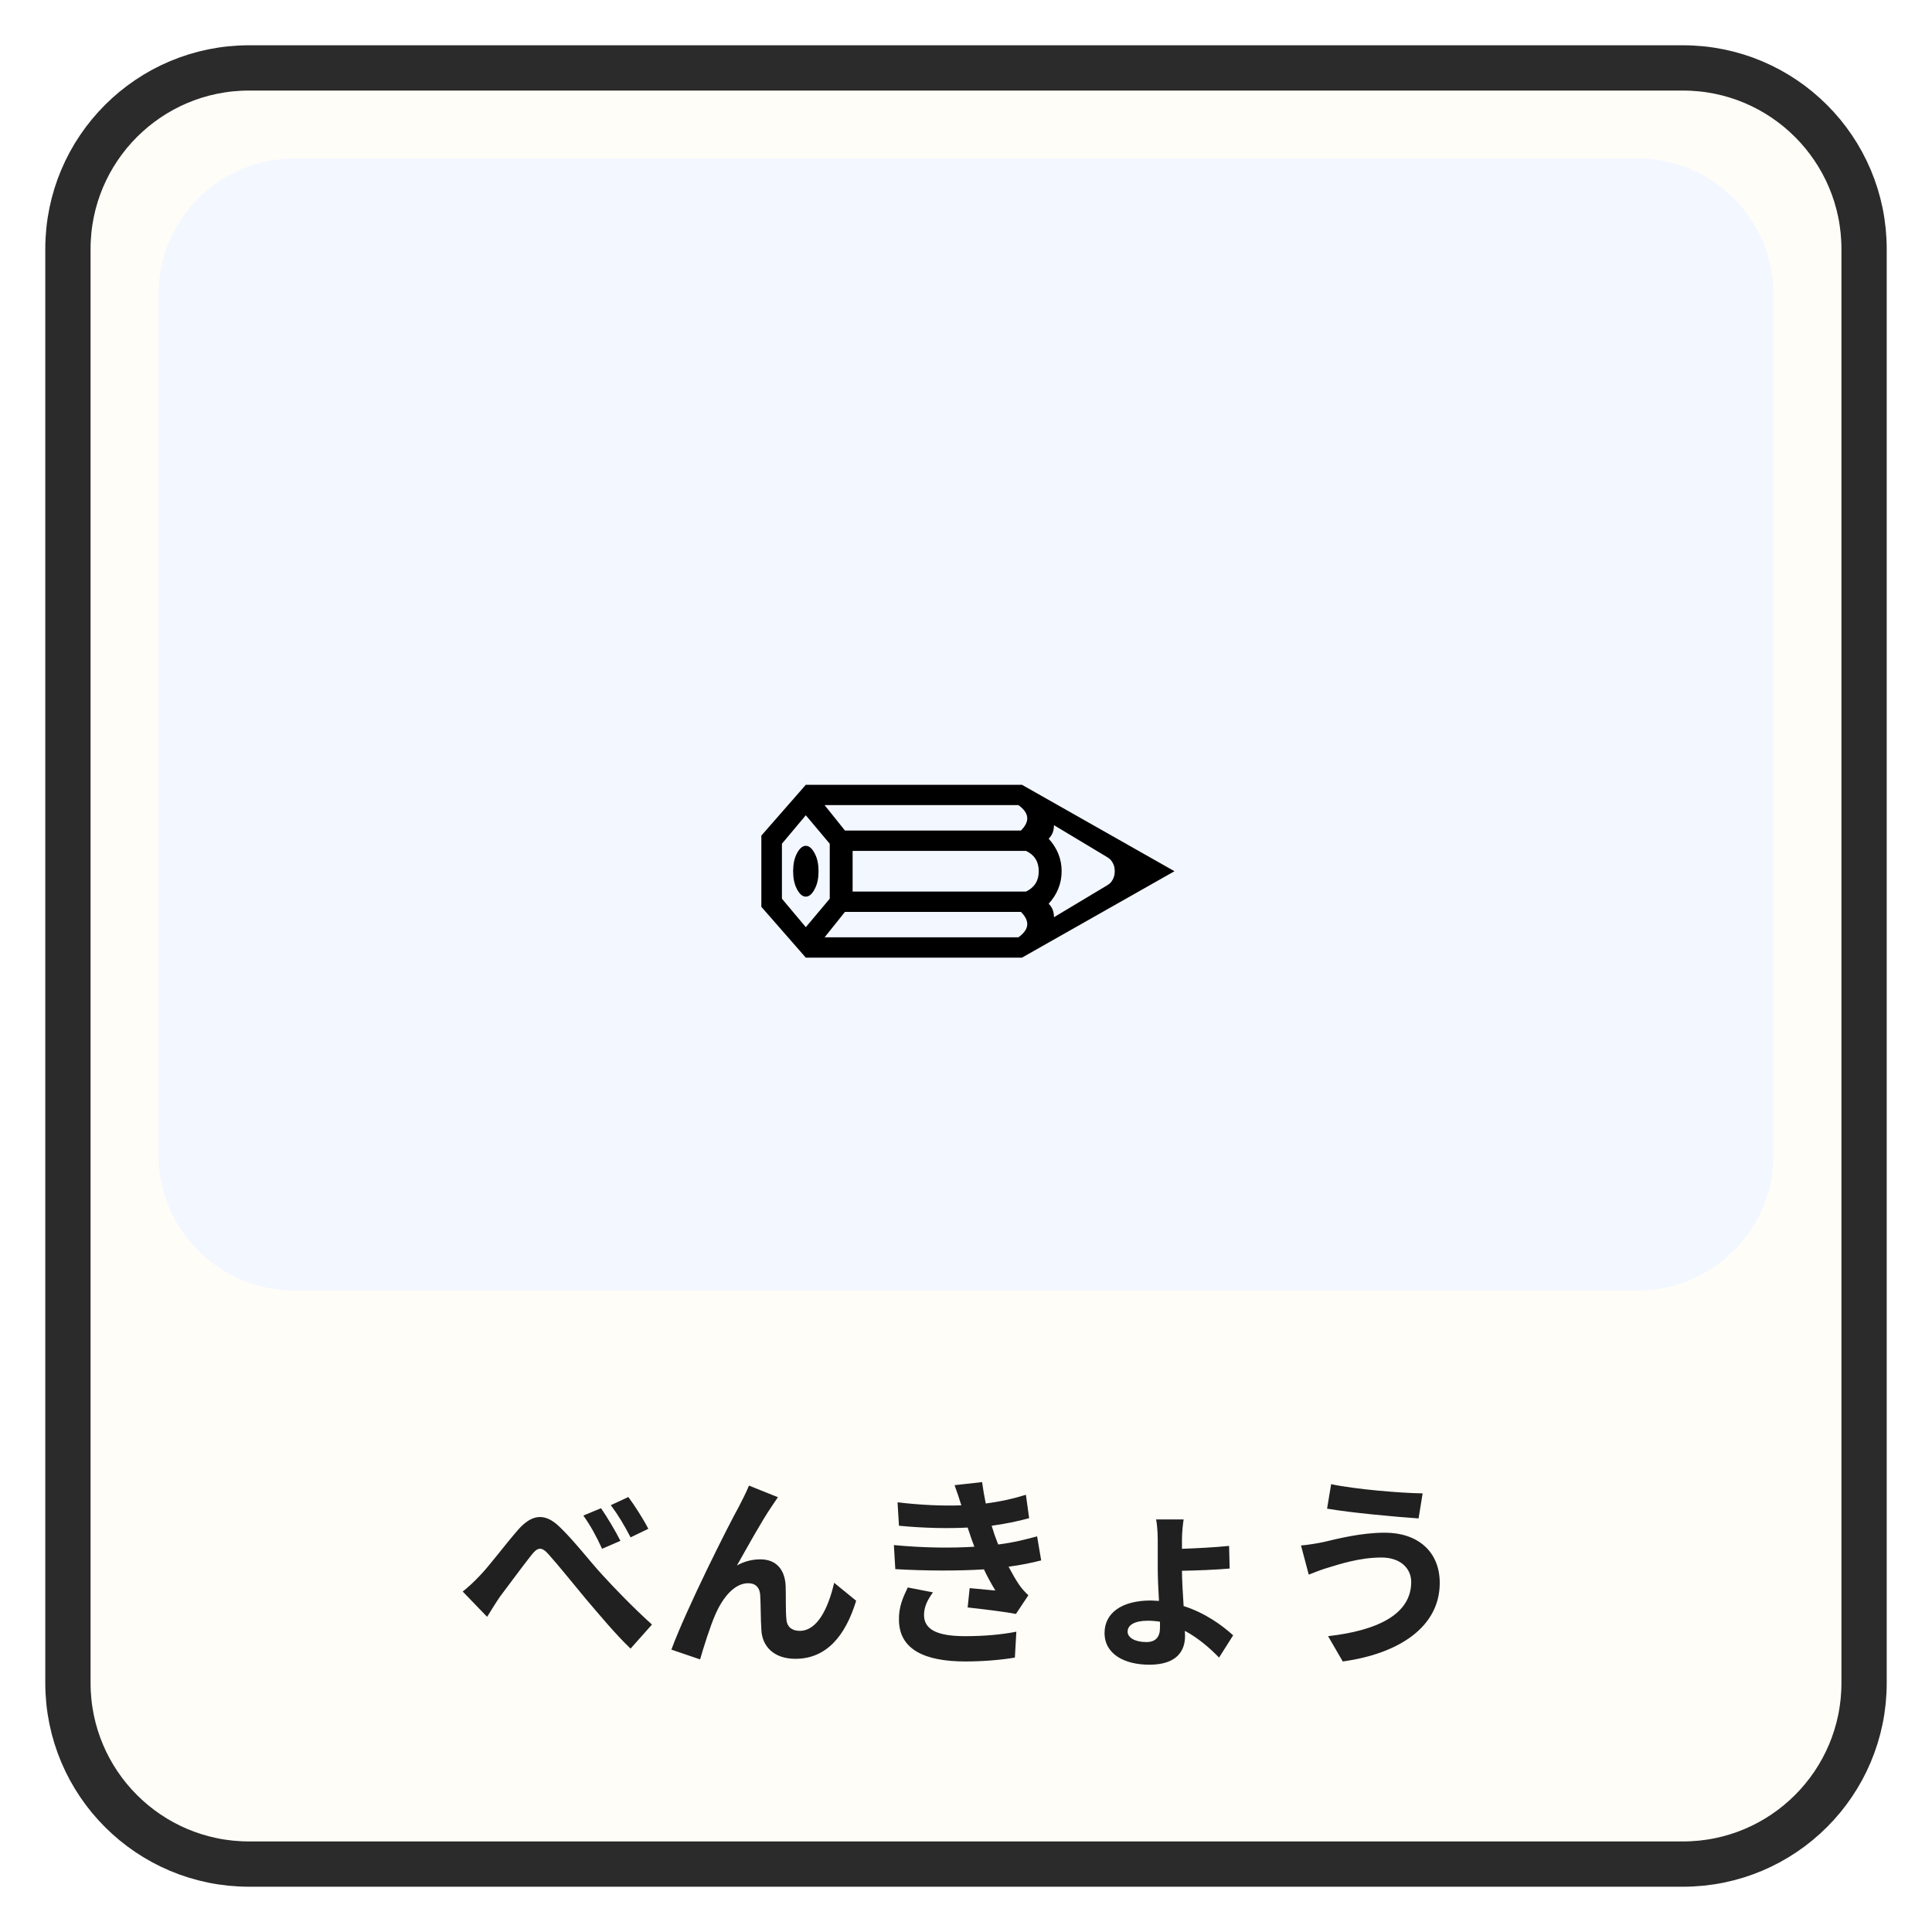
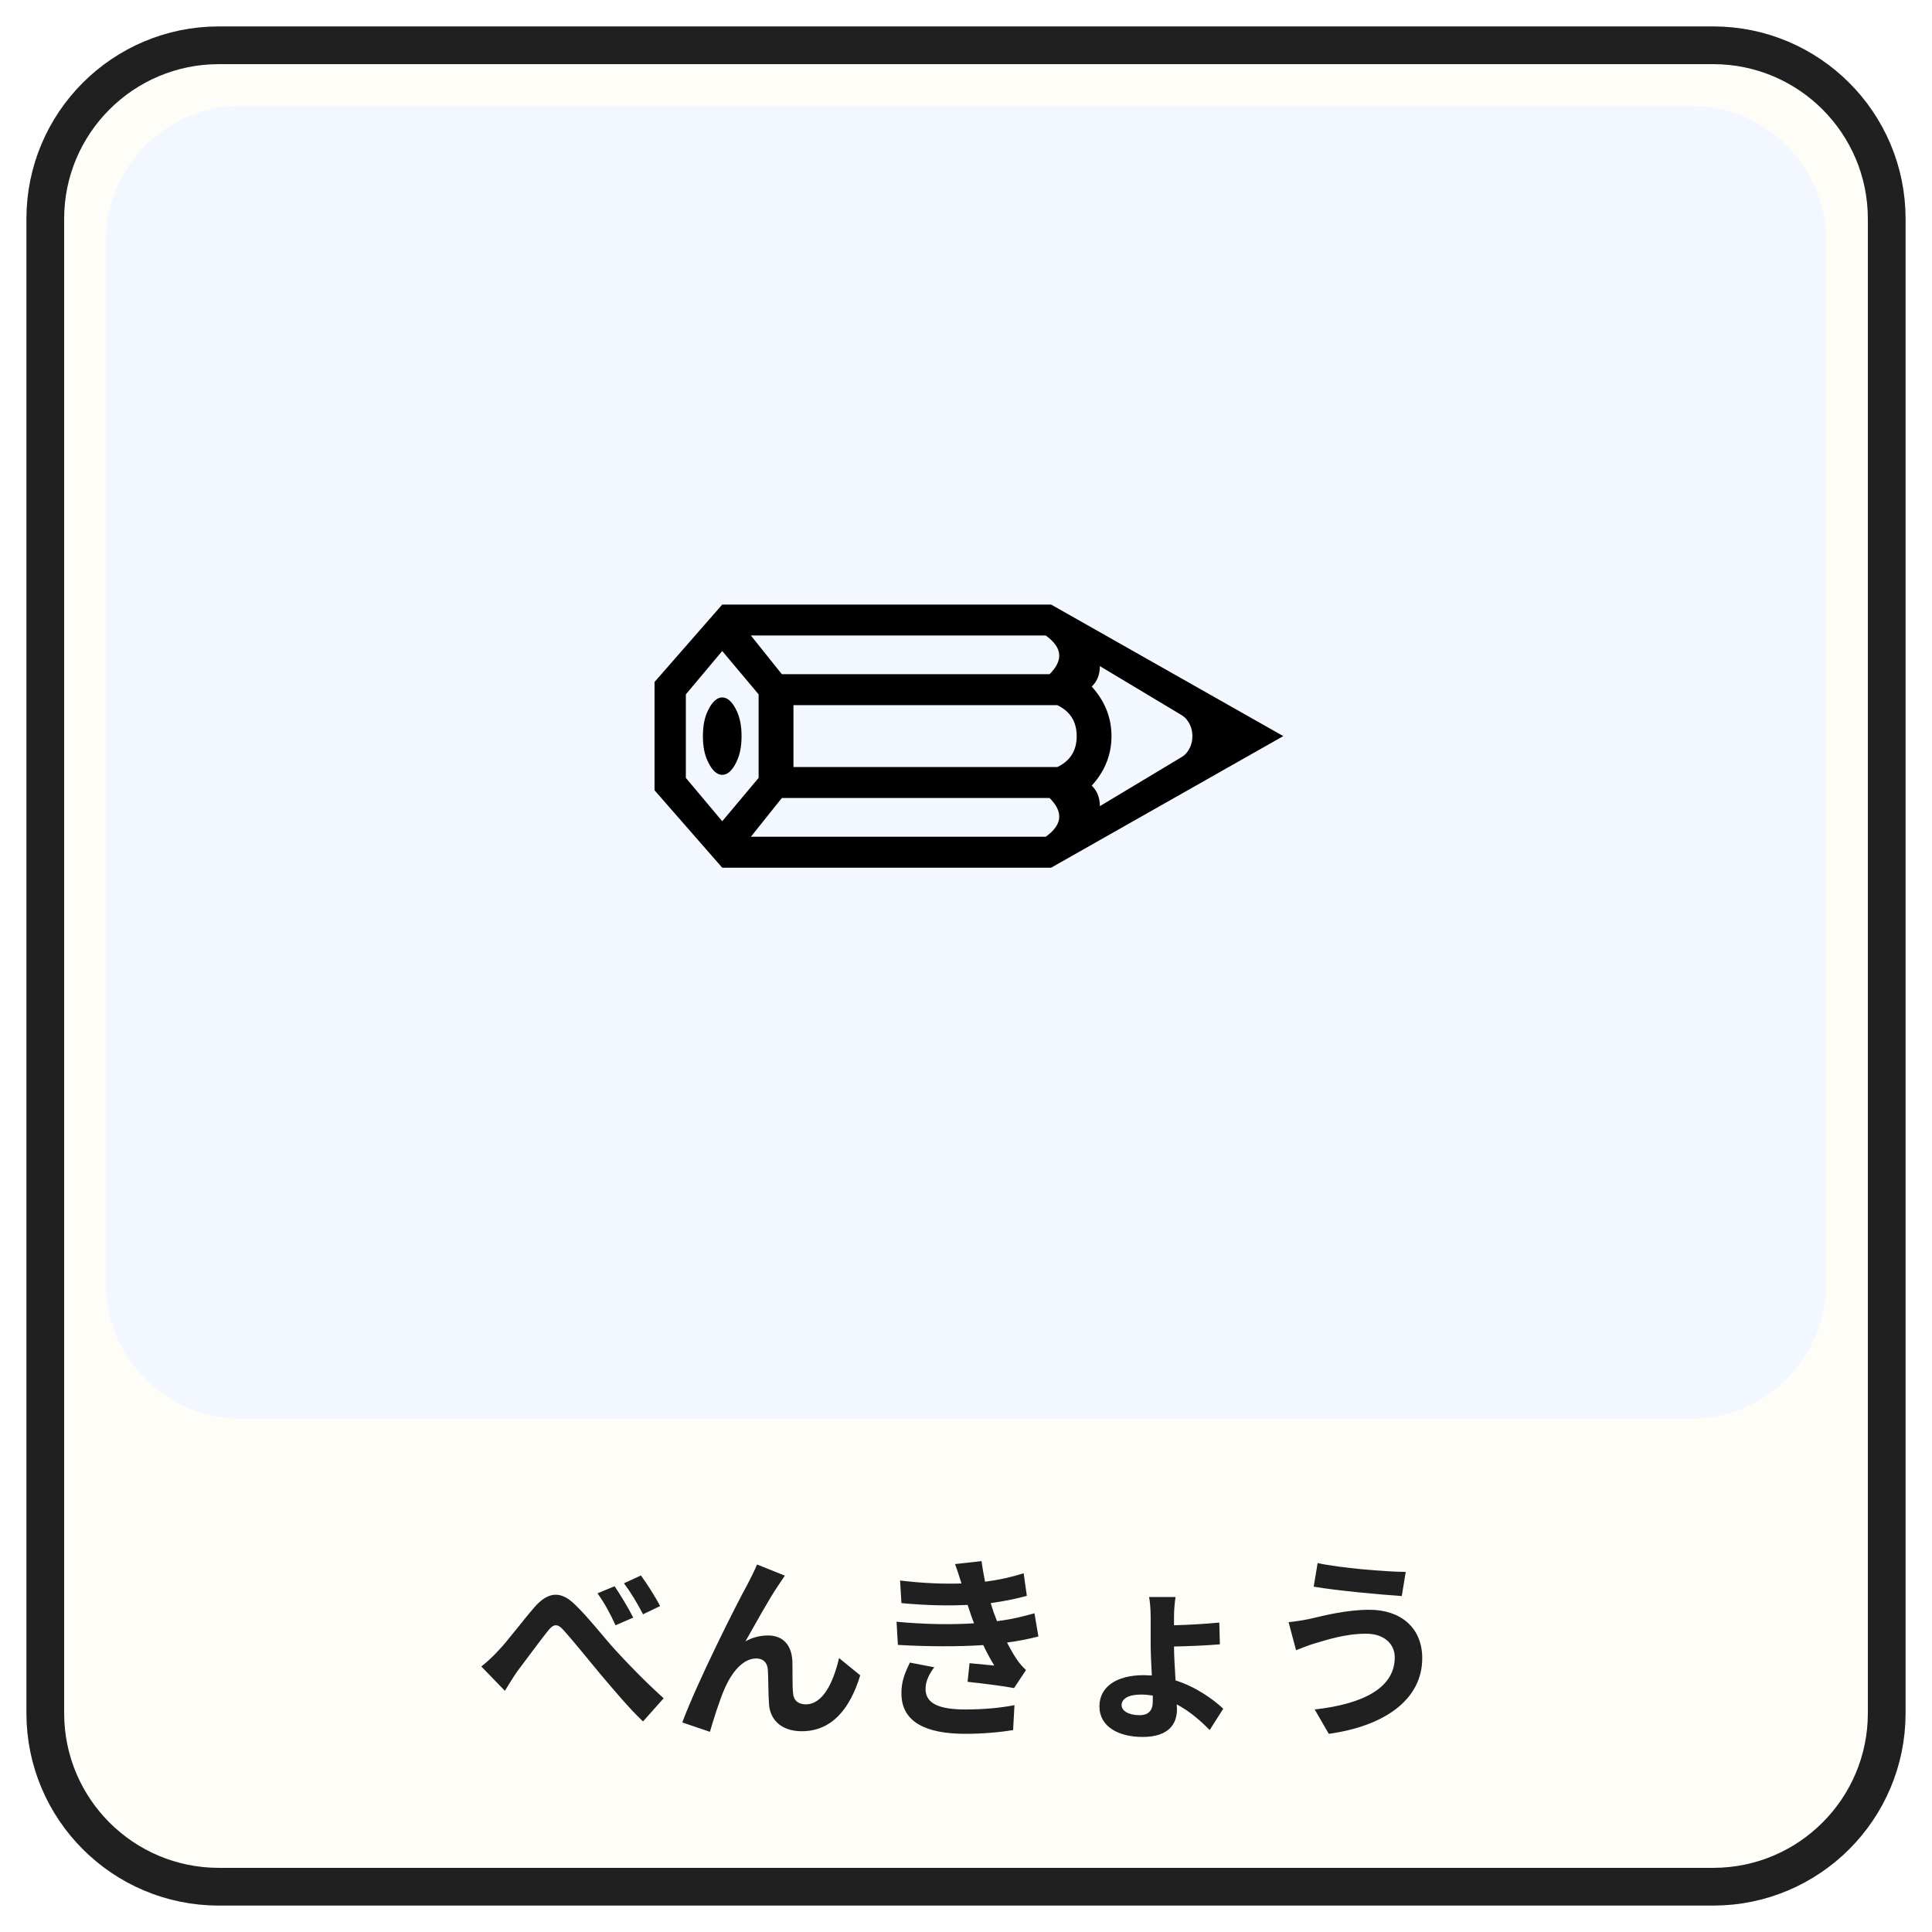
<svg xmlns="http://www.w3.org/2000/svg" width="512" height="512" viewBox="0 0 512 512">
-   <rect x="18" y="18" width="476" height="476" rx="48" fill="#fffdf8" stroke="#2b2b2b" stroke-width="12" />
-   <rect x="42" y="42" width="428" height="300" rx="36" fill="#f3f7ff" />
-   <text x="256" y="242" text-anchor="middle" dominant-baseline="middle" font-size="138" font-family="Apple Color Emoji, Segoe UI Emoji, Noto Color Emoji, sans-serif">✏️</text>
-   <text x="256" y="418" text-anchor="middle" dominant-baseline="middle" font-size="54" font-weight="700" font-family="Hiragino Sans, Yu Gothic, Meiryo, sans-serif" fill="#202020">べんきょう</text>
+   <rect x="12" y="12" width="488" height="488" rx="46" fill="#fffdf8" stroke="#202020" stroke-width="10" />
+   <rect x="28" y="28" width="456" height="348" rx="36" fill="#f3f7ff" />
+   <text x="256" y="212" text-anchor="middle" dominant-baseline="middle" font-size="210" font-family="Apple Color Emoji, Segoe UI Emoji, Noto Color Emoji, sans-serif">✏️</text>
+   <text x="256" y="438" text-anchor="middle" dominant-baseline="middle" font-size="52" font-weight="800" font-family="Hiragino Sans, Yu Gothic, Meiryo, sans-serif" fill="#202020">べんきょう</text>
</svg>
